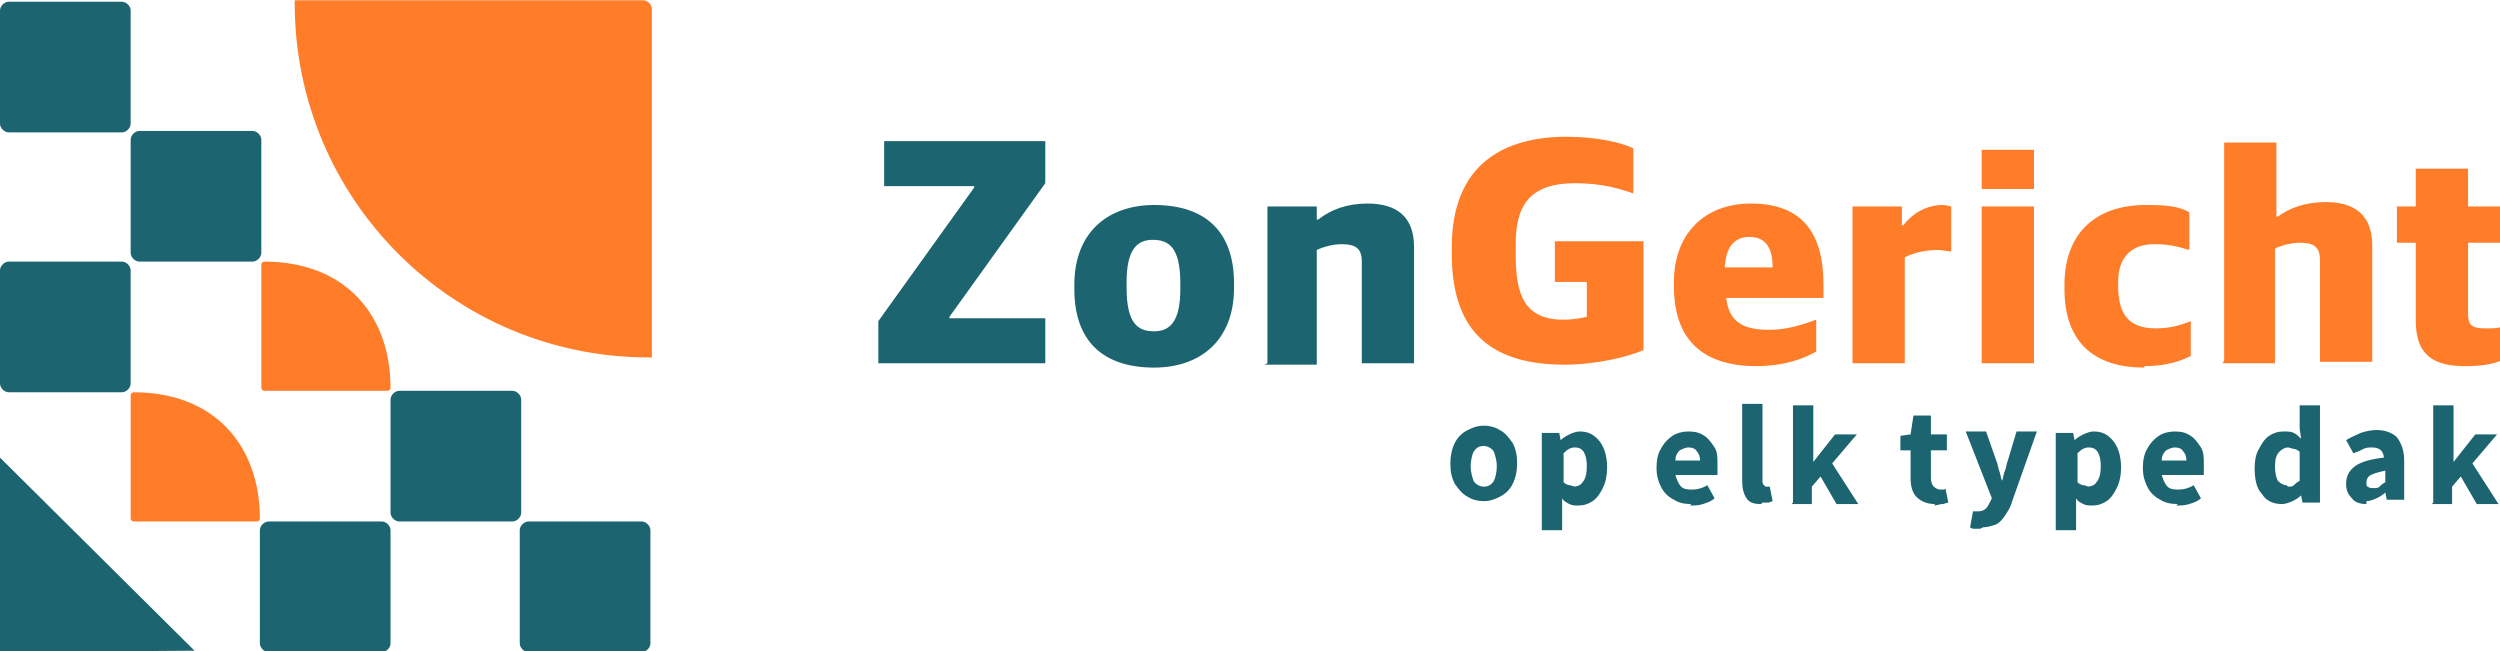
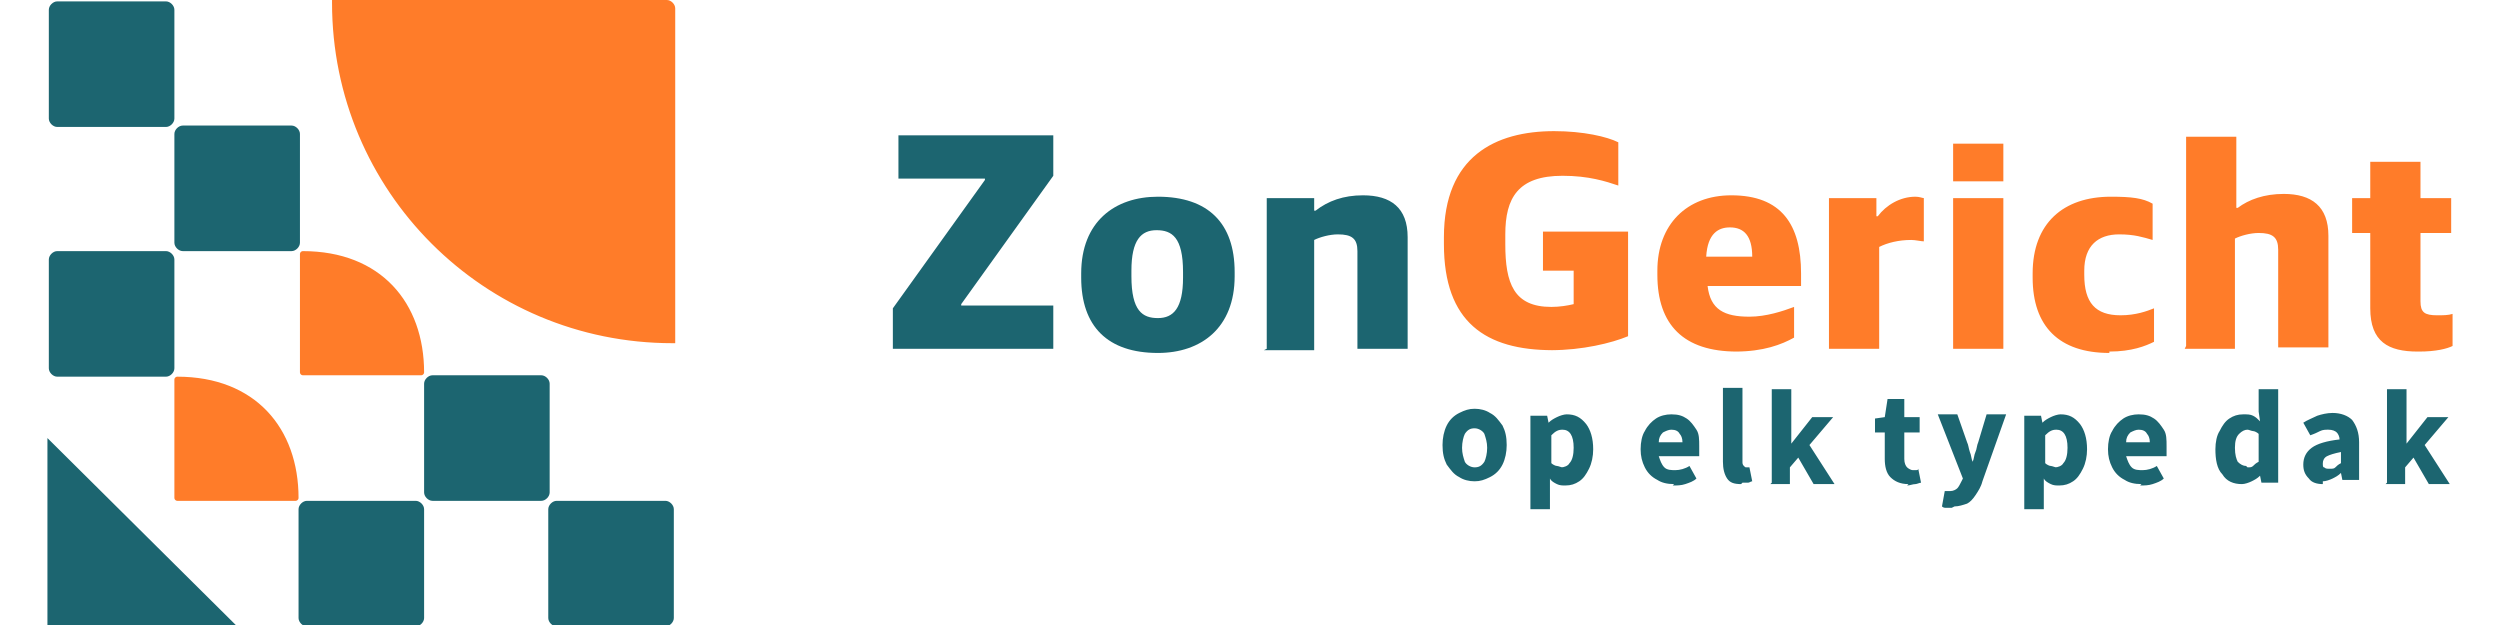
- <svg xmlns="http://www.w3.org/2000/svg" xml:space="preserve" width="66.146mm" height="17.224mm" version="1.1" style="shape-rendering:geometricPrecision; text-rendering:geometricPrecision; image-rendering:optimizeQuality; fill-rule:evenodd; clip-rule:evenodd" viewBox="0 0 17.22 4.48">
+ <svg xmlns="http://www.w3.org/2000/svg" xml:space="preserve" width="200px" height="50px" version="1.1" style="shape-rendering:geometricPrecision; text-rendering:geometricPrecision; image-rendering:optimizeQuality; fill-rule:evenodd; clip-rule:evenodd" viewBox="0 0 17.22 4.48">
  <defs>
    <style type="text/css">
   
    .fil1 {fill:#FF7C29}
    .fil0 {fill:#1C6570;fill-rule:nonzero}
   
  </style>
  </defs>
  <g id="Layer_x0020_1">
    <path class="fil0" d="M10.22 3.45c-0.04,0 -0.08,-0.01 -0.11,-0.03 -0.04,-0.02 -0.06,-0.05 -0.09,-0.09 -0.02,-0.04 -0.03,-0.08 -0.03,-0.14 0,-0.05 0.01,-0.1 0.03,-0.14 0.02,-0.04 0.05,-0.07 0.09,-0.09 0.04,-0.02 0.07,-0.03 0.11,-0.03 0.04,0 0.08,0.01 0.11,0.03 0.04,0.02 0.06,0.05 0.09,0.09 0.02,0.04 0.03,0.08 0.03,0.14 0,0.05 -0.01,0.1 -0.03,0.14 -0.02,0.04 -0.05,0.07 -0.09,0.09 -0.04,0.02 -0.07,0.03 -0.11,0.03zm-7.47 0.14l0.78 0c0.03,0 0.06,-0.03 0.06,-0.06l0 -0.78c0,-0.03 -0.03,-0.06 -0.06,-0.06l-0.78 0c-0.03,0 -0.06,0.03 -0.06,0.06l0 0.78c0,0.03 0.03,0.06 0.06,0.06zm-0.12 -0l-0.78 0c-0.03,0 -0.06,0.03 -0.06,0.06l0 0.78c0,0.03 0.03,0.06 0.06,0.06l0.78 0c0.03,0 0.06,-0.03 0.06,-0.06l0 -0.78c0,-0.03 -0.03,-0.06 -0.06,-0.06zm1.79 0l-0.78 0c-0.03,0 -0.06,0.03 -0.06,0.06l0 0.78c0,0.03 0.03,0.06 0.06,0.06l0.78 0c0.03,0 0.06,-0.03 0.06,-0.06l0 -0.78c0,-0.03 -0.03,-0.06 -0.06,-0.06zm-4.42 0.9l1.34 -0.01 -1.35 -1.34 0 1.35zm0.84 -2.69l-0.78 0c-0.03,0 -0.06,0.03 -0.06,0.06l0 0.78c0,0.03 0.03,0.06 0.06,0.06l0.78 0c0.03,0 0.06,-0.03 0.06,-0.06l0 -0.78c0,-0.03 -0.03,-0.06 -0.06,-0.06zm0.12 0l0.78 0c0.03,0 0.06,-0.03 0.06,-0.06l0 -0.78c0,-0.03 -0.03,-0.06 -0.06,-0.06l-0.78 0c-0.03,0 -0.06,0.03 -0.06,0.06l0 0.78c0,0.03 0.03,0.06 0.06,0.06zm-0.12 -1.79l-0.78 0c-0.03,0 -0.06,0.03 -0.06,0.06l0 0.78c0,0.03 0.03,0.06 0.06,0.06l0.78 0c0.03,0 0.06,-0.03 0.06,-0.06l0 -0.78c0,-0.03 -0.03,-0.06 -0.06,-0.06zm5.22 2.49l1.14 0 0 -0.31 -0.66 0 0 -0.01 0.66 -0.92 0 -0.29 -1.11 0 0 0.31 0.62 0 0 0.01 -0.66 0.92 0 0.29zm1.89 -0.22c-0.11,0 -0.19,-0.05 -0.19,-0.3l0 -0.04c0,-0.22 0.07,-0.29 0.18,-0.29 0.11,0 0.19,0.05 0.19,0.3l0 0.04c0,0.22 -0.07,0.29 -0.18,0.29zm-0 0.25c0.31,0 0.55,-0.18 0.55,-0.55l0 -0.03c0,-0.35 -0.19,-0.54 -0.55,-0.54 -0.31,0 -0.55,0.18 -0.55,0.55l0 0.03c0,0.35 0.19,0.54 0.55,0.54zm0.76 -0.02l0.36 0 0 -0.79c0.04,-0.02 0.11,-0.04 0.17,-0.04 0.1,0 0.14,0.03 0.14,0.12l0 0.7 0.36 0 0 -0.8c0,-0.21 -0.12,-0.3 -0.32,-0.3 -0.14,0 -0.25,0.04 -0.34,0.11l-0.01 0 0 -0.09 -0.34 0 0 1.08zm1.51 0.84c0.03,0 0.05,-0.01 0.07,-0.04 0.01,-0.02 0.02,-0.06 0.02,-0.1 0,-0.04 -0.01,-0.07 -0.02,-0.1 -0.01,-0.02 -0.04,-0.04 -0.07,-0.04 -0.03,0 -0.05,0.01 -0.07,0.04 -0.01,0.02 -0.02,0.06 -0.02,0.1 0,0.04 0.01,0.07 0.02,0.1 0.01,0.02 0.04,0.04 0.07,0.04zm0.4 0.28l0 -0.65 0.12 0 0.01 0.05 0 0c0.02,-0.02 0.04,-0.03 0.06,-0.04 0.02,-0.01 0.05,-0.02 0.07,-0.02 0.06,0 0.1,0.02 0.14,0.07 0.03,0.04 0.05,0.1 0.05,0.18 0,0.05 -0.01,0.1 -0.03,0.14 -0.02,0.04 -0.04,0.07 -0.07,0.09 -0.03,0.02 -0.06,0.03 -0.1,0.03 -0.02,0 -0.04,-0 -0.06,-0.01 -0.02,-0.01 -0.04,-0.02 -0.05,-0.04l0 0.08 0 0.14 -0.14 0zm0.22 -0.28c0.02,0 0.05,-0.01 0.06,-0.03 0.02,-0.02 0.03,-0.06 0.03,-0.11 0,-0.09 -0.03,-0.13 -0.08,-0.13 -0.03,0 -0.05,0.01 -0.08,0.04l0 0.2c0.01,0.01 0.03,0.02 0.04,0.02 0.01,0 0.03,0.01 0.04,0.01zm0.81 0.12c-0.05,0 -0.09,-0.01 -0.12,-0.03 -0.04,-0.02 -0.07,-0.05 -0.09,-0.09 -0.02,-0.04 -0.03,-0.08 -0.03,-0.13 0,-0.05 0.01,-0.1 0.03,-0.13 0.02,-0.04 0.05,-0.07 0.08,-0.09 0.03,-0.02 0.07,-0.03 0.11,-0.03 0.05,0 0.08,0.01 0.11,0.03 0.03,0.02 0.05,0.05 0.07,0.08 0.02,0.03 0.02,0.07 0.02,0.12 0,0.01 -0,0.02 -0,0.04 -0,0.01 -0,0.02 -0,0.03l-0.29 0c0.01,0.03 0.02,0.06 0.04,0.08 0.02,0.02 0.05,0.02 0.08,0.02 0.03,0 0.07,-0.01 0.1,-0.03l0.05 0.09c-0.02,0.02 -0.05,0.03 -0.08,0.04 -0.03,0.01 -0.06,0.01 -0.09,0.01zm-0.11 -0.3l0.17 0c0,-0.03 -0.01,-0.05 -0.02,-0.06 -0.01,-0.02 -0.03,-0.03 -0.06,-0.03 -0.02,0 -0.04,0.01 -0.06,0.02 -0.02,0.02 -0.03,0.04 -0.03,0.07zm0.59 0.3c-0.05,0 -0.08,-0.01 -0.1,-0.04 -0.02,-0.03 -0.03,-0.07 -0.03,-0.12l0 -0.53 0.14 0 0 0.53c0,0.01 0,0.02 0.01,0.03 0.01,0.01 0.01,0.01 0.02,0.01 0,0 0.01,-0 0.01,-0 0,-0 0.01,-0 0.01,-0l0.02 0.1c-0.01,0 -0.02,0.01 -0.03,0.01 -0.01,0 -0.03,0 -0.04,0zm0.22 -0.01l0 -0.67 0.14 0 0 0.39 0 0 0.15 -0.19 0.15 0 -0.17 0.2 0.18 0.28 -0.15 0 -0.11 -0.19 -0.06 0.07 0 0.12 -0.14 0zm0.98 0.01c-0.06,0 -0.1,-0.02 -0.13,-0.05 -0.03,-0.03 -0.04,-0.08 -0.04,-0.13l0 -0.19 -0.07 0 0 -0.1 0.07 -0.01 0.02 -0.13 0.12 0 0 0.13 0.11 0 0 0.11 -0.11 0 0 0.19c0,0.03 0.01,0.05 0.02,0.06 0.01,0.01 0.03,0.02 0.04,0.02 0.01,0 0.02,-0 0.02,-0 0.01,-0 0.02,-0 0.02,-0.01l0.02 0.1c-0.01,0 -0.03,0.01 -0.04,0.01 -0.02,0 -0.04,0.01 -0.06,0.01zm0.31 0.17c-0.01,0 -0.03,-0 -0.04,-0 -0.01,-0 -0.02,-0 -0.03,-0.01l0.02 -0.11c0,0 0.01,0 0.02,0 0.01,0 0.01,0 0.02,0 0.02,0 0.04,-0.01 0.05,-0.02 0.01,-0.01 0.02,-0.03 0.03,-0.05l0.01 -0.02 -0.18 -0.46 0.14 0 0.07 0.2c0.01,0.02 0.01,0.04 0.02,0.07 0.01,0.02 0.01,0.05 0.02,0.07l0 0c0.01,-0.02 0.01,-0.05 0.02,-0.07 0.01,-0.02 0.01,-0.05 0.02,-0.07l0.06 -0.2 0.14 0 -0.17 0.48c-0.01,0.04 -0.03,0.07 -0.05,0.1 -0.02,0.03 -0.04,0.05 -0.06,0.06 -0.03,0.01 -0.06,0.02 -0.09,0.02zm0.52 -0.01l0 -0.65 0.12 0 0.01 0.05 0 0c0.02,-0.02 0.04,-0.03 0.06,-0.04 0.02,-0.01 0.05,-0.02 0.07,-0.02 0.06,0 0.1,0.02 0.14,0.07 0.03,0.04 0.05,0.1 0.05,0.18 0,0.05 -0.01,0.1 -0.03,0.14 -0.02,0.04 -0.04,0.07 -0.07,0.09 -0.03,0.02 -0.06,0.03 -0.1,0.03 -0.02,0 -0.04,-0 -0.06,-0.01 -0.02,-0.01 -0.04,-0.02 -0.05,-0.04l0 0.08 0 0.14 -0.14 0zm0.22 -0.28c0.02,0 0.05,-0.01 0.06,-0.03 0.02,-0.02 0.03,-0.06 0.03,-0.11 0,-0.09 -0.03,-0.13 -0.08,-0.13 -0.03,0 -0.05,0.01 -0.08,0.04l0 0.2c0.01,0.01 0.03,0.02 0.04,0.02 0.01,0 0.03,0.01 0.04,0.01zm0.62 0.12c-0.05,0 -0.09,-0.01 -0.12,-0.03 -0.04,-0.02 -0.07,-0.05 -0.09,-0.09 -0.02,-0.04 -0.03,-0.08 -0.03,-0.13 0,-0.05 0.01,-0.1 0.03,-0.13 0.02,-0.04 0.05,-0.07 0.08,-0.09 0.03,-0.02 0.07,-0.03 0.11,-0.03 0.05,0 0.08,0.01 0.11,0.03 0.03,0.02 0.05,0.05 0.07,0.08 0.02,0.03 0.02,0.07 0.02,0.12 0,0.01 -0,0.02 -0,0.04 -0,0.01 -0,0.02 -0,0.03l-0.29 0c0.01,0.03 0.02,0.06 0.04,0.08 0.02,0.02 0.05,0.02 0.08,0.02 0.03,0 0.07,-0.01 0.1,-0.03l0.05 0.09c-0.02,0.02 -0.05,0.03 -0.08,0.04 -0.03,0.01 -0.06,0.01 -0.09,0.01zm-0.11 -0.3l0.17 0c0,-0.03 -0.01,-0.05 -0.02,-0.06 -0.01,-0.02 -0.03,-0.03 -0.06,-0.03 -0.02,0 -0.04,0.01 -0.06,0.02 -0.02,0.02 -0.03,0.04 -0.03,0.07zm0.83 0.3c-0.06,0 -0.11,-0.02 -0.14,-0.07 -0.04,-0.04 -0.05,-0.11 -0.05,-0.18 0,-0.05 0.01,-0.1 0.03,-0.13 0.02,-0.04 0.04,-0.07 0.07,-0.09 0.03,-0.02 0.06,-0.03 0.1,-0.03 0.03,0 0.05,0 0.07,0.01 0.02,0.01 0.03,0.02 0.05,0.04l-0.01 -0.07 0 -0.16 0.14 0 0 0.67 -0.12 0 -0.01 -0.05 -0 0c-0.02,0.02 -0.04,0.03 -0.06,0.04 -0.02,0.01 -0.05,0.02 -0.07,0.02zm0.04 -0.12c0.02,0 0.03,-0 0.04,-0.01 0.01,-0.01 0.02,-0.02 0.04,-0.03l0 -0.2c-0.01,-0.01 -0.03,-0.02 -0.04,-0.02 -0.01,-0 -0.03,-0.01 -0.04,-0.01 -0.02,0 -0.04,0.01 -0.06,0.03 -0.02,0.02 -0.03,0.05 -0.03,0.1 0,0.05 0.01,0.08 0.02,0.1 0.02,0.02 0.04,0.03 0.06,0.03zm0.54 0.12c-0.04,0 -0.08,-0.01 -0.1,-0.04 -0.03,-0.03 -0.04,-0.06 -0.04,-0.1 0,-0.05 0.02,-0.09 0.06,-0.12 0.04,-0.03 0.11,-0.05 0.2,-0.06 -0,-0.02 -0.01,-0.04 -0.02,-0.05 -0.01,-0.01 -0.03,-0.02 -0.06,-0.02 -0.02,0 -0.04,0 -0.06,0.01 -0.02,0.01 -0.04,0.02 -0.07,0.03l-0.05 -0.09c0.03,-0.02 0.06,-0.03 0.1,-0.05 0.03,-0.01 0.07,-0.02 0.11,-0.02 0.06,0 0.11,0.02 0.14,0.05 0.03,0.04 0.05,0.09 0.05,0.16l0 0.27 -0.12 0 -0.01 -0.05 -0 0c-0.02,0.02 -0.04,0.03 -0.06,0.04 -0.02,0.01 -0.05,0.02 -0.07,0.02zm0.05 -0.11c0.02,0 0.03,-0 0.04,-0.01 0.01,-0.01 0.02,-0.02 0.04,-0.03l0 -0.08c-0.05,0.01 -0.08,0.02 -0.1,0.03 -0.02,0.01 -0.03,0.03 -0.03,0.05 0,0.02 0,0.03 0.01,0.03 0.01,0.01 0.02,0.01 0.04,0.01zm0.41 0.1l0 -0.67 0.14 0 0 0.39 0 0 0.15 -0.19 0.15 0 -0.17 0.2 0.18 0.28 -0.15 0 -0.11 -0.19 -0.06 0.07 0 0.12 -0.14 0z" />
    <path class="fil1" d="M0.92 3.59l0.85 0c0.01,0 0.02,-0.01 0.02,-0.02 0,-0.5 -0.31,-0.87 -0.87,-0.87 -0.01,0 -0.02,0.01 -0.02,0.02l0 0.85c0,0.01 0.01,0.02 0.02,0.02zm1.11 -3.59c-0,0.01 -0,0.01 -0,0.02 0,1.35 1.09,2.44 2.44,2.44 0.01,0 0.01,-0 0.02,-0l0 -2.4c0,-0.03 -0.03,-0.06 -0.06,-0.06l-2.4 0zm-0.21 2.69l0.85 0c0.01,0 0.02,-0.01 0.02,-0.02 0,-0.5 -0.31,-0.87 -0.87,-0.87 -0.01,0 -0.02,0.01 -0.02,0.02l0 0.85c0,0.01 0.01,0.02 0.02,0.02zm8.95 -0.18c0.22,0 0.43,-0.05 0.55,-0.1l0 -0.75 -0.61 0 0 0.28 0.22 0 0 0.24c-0.04,0.01 -0.1,0.02 -0.16,0.02 -0.27,0 -0.33,-0.17 -0.33,-0.45l0 -0.07c0,-0.26 0.09,-0.42 0.41,-0.42 0.19,0 0.31,0.04 0.4,0.07l0 -0.31c-0.08,-0.04 -0.25,-0.08 -0.46,-0.08 -0.42,0 -0.79,0.18 -0.79,0.76l0 0.05c0,0.56 0.3,0.76 0.78,0.76zm1.28 -0.88c0.1,0 0.16,0.06 0.16,0.21l-0.33 0c0.01,-0.17 0.09,-0.21 0.17,-0.21zm0.04 0.89c0.2,0 0.33,-0.05 0.42,-0.1l0 -0.22c-0.08,0.03 -0.2,0.07 -0.32,0.07 -0.18,0 -0.28,-0.05 -0.3,-0.22l0.67 0 0 -0.09c0,-0.35 -0.14,-0.56 -0.5,-0.56 -0.32,0 -0.53,0.21 -0.53,0.54l0 0.03c0,0.36 0.19,0.55 0.57,0.55zm0.67 -0.02l0.36 0 0 -0.73c0.06,-0.03 0.14,-0.05 0.23,-0.05 0.03,0 0.07,0.01 0.09,0.01l0 -0.31c-0.01,-0 -0.03,-0.01 -0.06,-0.01 -0.11,0 -0.21,0.06 -0.27,0.14l-0.01 0 0 -0.13 -0.34 0 0 1.08zm0.89 -1.2l0.36 0 0 -0.27 -0.36 0 0 0.27zm0 1.2l0.36 0 0 -1.08 -0.36 0 0 1.08zm1.12 0.02c0.16,0 0.26,-0.04 0.32,-0.07l0 -0.24c-0.05,0.02 -0.13,0.05 -0.24,0.05 -0.18,0 -0.26,-0.09 -0.26,-0.29l0 -0.03c0,-0.18 0.1,-0.26 0.25,-0.26 0.11,0 0.17,0.02 0.24,0.04l0 -0.26c-0.07,-0.04 -0.15,-0.05 -0.3,-0.05 -0.34,0 -0.56,0.19 -0.56,0.55l0 0.03c0,0.35 0.19,0.54 0.55,0.54zm0.54 -0.02l0.36 0 0 -0.79c0.04,-0.02 0.11,-0.04 0.17,-0.04 0.1,0 0.14,0.03 0.14,0.12l0 0.7 0.36 0 0 -0.8c0,-0.21 -0.12,-0.3 -0.32,-0.3 -0.14,0 -0.25,0.04 -0.33,0.1l-0.01 0 0 -0.51 -0.36 0 0 1.5zm1.68 0.02c0.12,0 0.2,-0.02 0.24,-0.04l0 -0.23c-0.03,0.01 -0.07,0.01 -0.11,0.01 -0.09,0 -0.12,-0.02 -0.12,-0.1l0 -0.49 0.22 0 0 -0.25 -0.22 0 0 -0.26 -0.36 0 0 0.26 -0.13 0 0 0.25 0.13 0 0 0.54c0,0.24 0.13,0.31 0.34,0.31z" />
  </g>
</svg>
